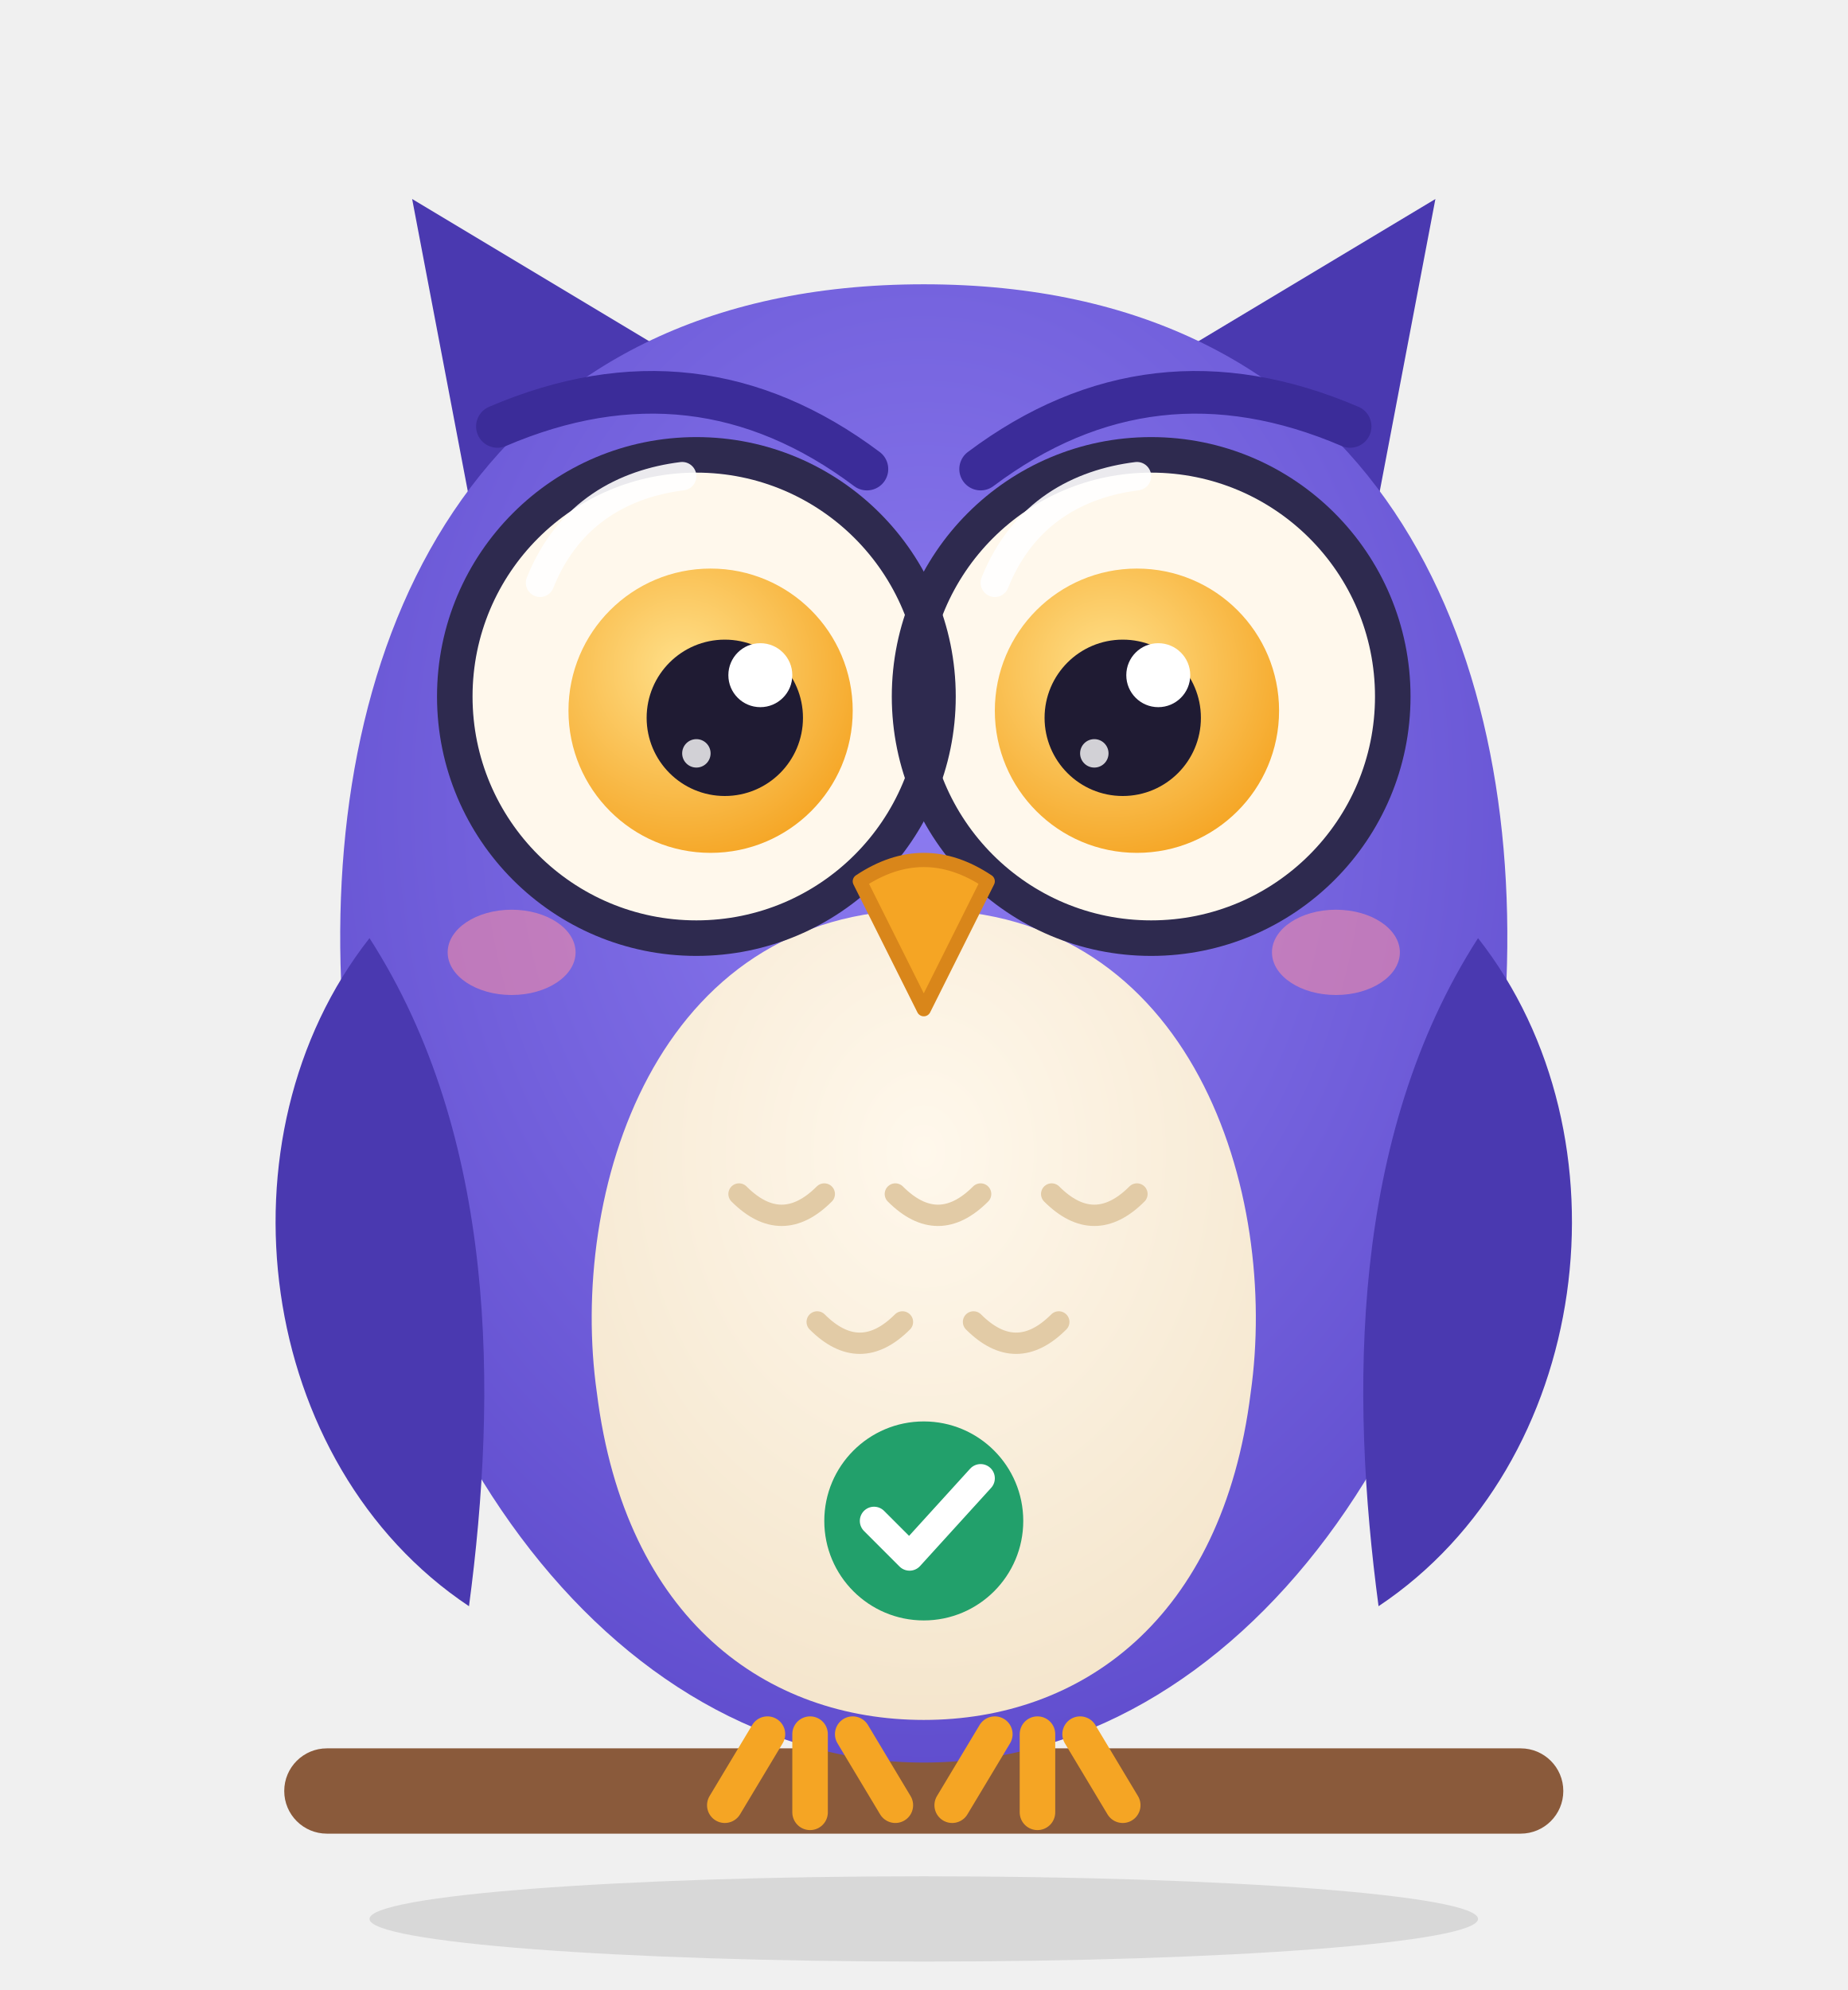
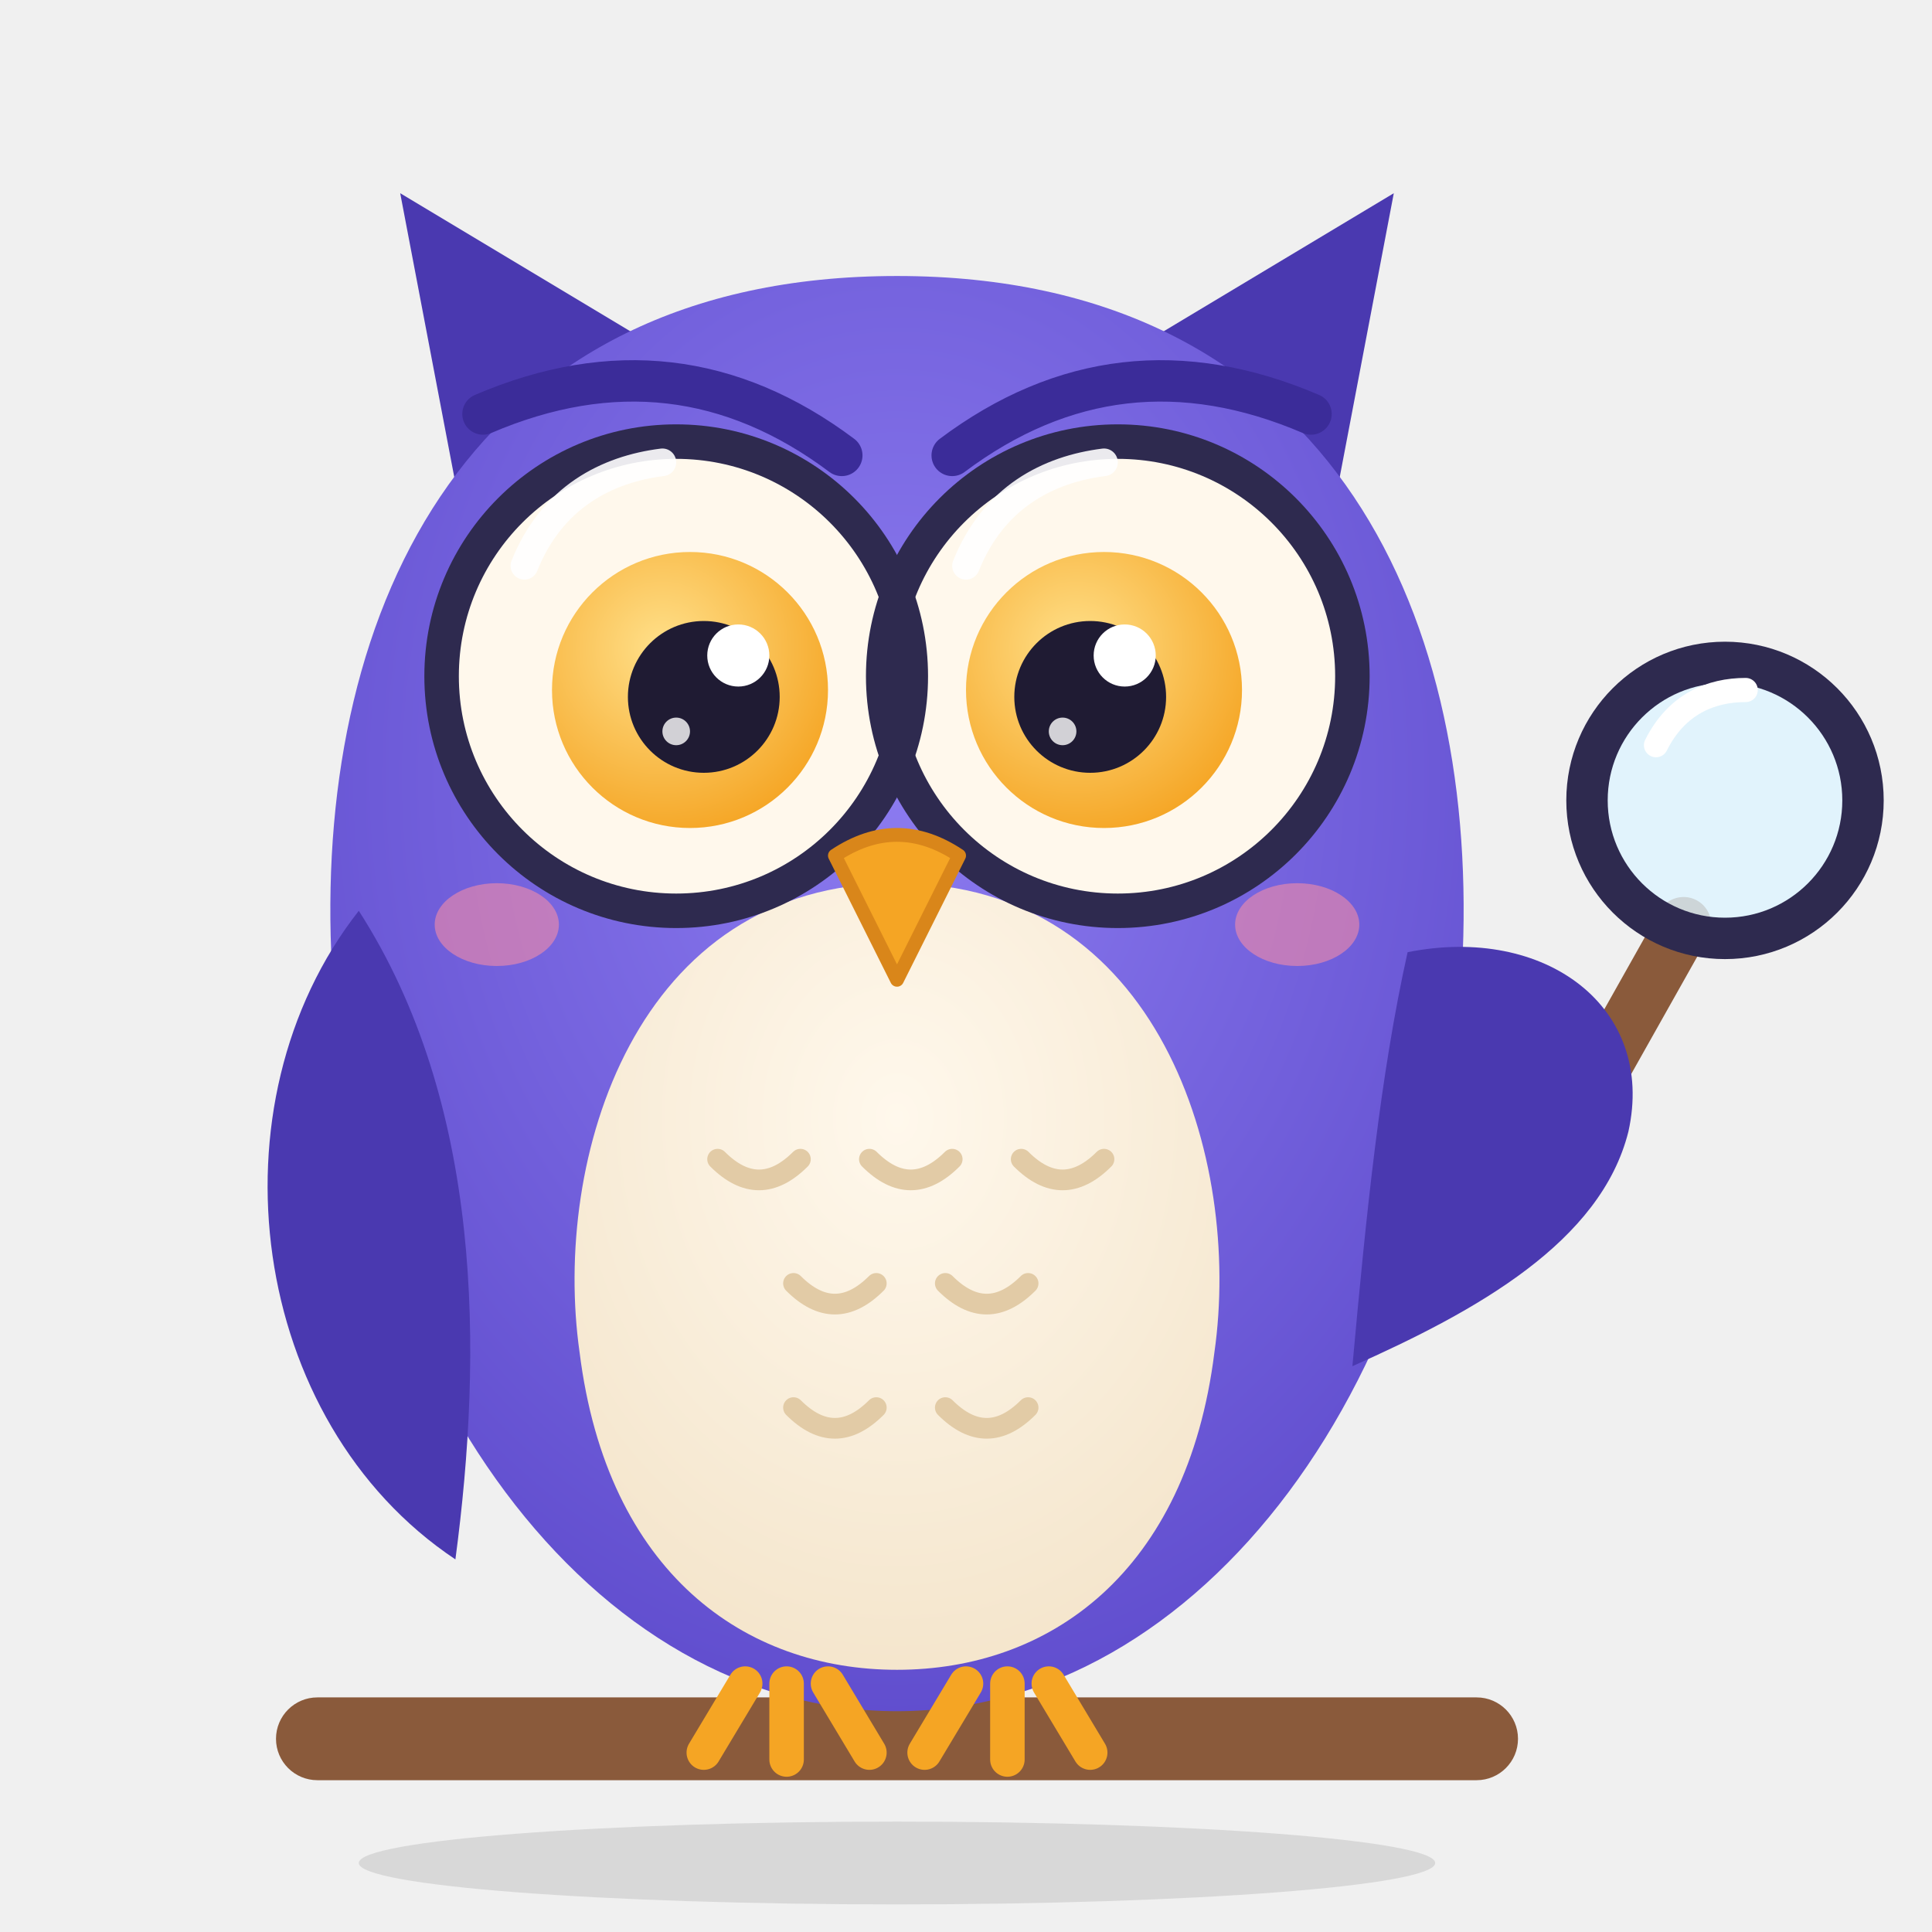
- <svg xmlns="http://www.w3.org/2000/svg" viewBox="0 0 260 280" width="260" height="280" role="img" aria-labelledby="title desc">
+ <svg xmlns="http://www.w3.org/2000/svg" viewBox="0 0 280 280" width="280" height="280" role="img" aria-labelledby="title desc">
  <defs>
    <radialGradient id="body" cx="0.5" cy="0.35" r="0.75">
      <stop offset="0" stop-color="#8C7BF0" />
      <stop offset="1" stop-color="#5A47C9" />
    </radialGradient>
    <radialGradient id="belly" cx="0.5" cy="0.3" r="0.8">
      <stop offset="0" stop-color="#FFF8EC" />
      <stop offset="1" stop-color="#F3E3C8" />
    </radialGradient>
    <radialGradient id="iris" cx="0.4" cy="0.35" r="0.7">
      <stop offset="0" stop-color="#FFE08A" />
      <stop offset="1" stop-color="#F5A524" />
    </radialGradient>
  </defs>
  <rect x="40" y="246" width="180" height="12" rx="6" fill="#8A5A3B" />
  <ellipse cx="130" cy="270" rx="78" ry="6" fill="#000" opacity="0.10" />
  <path d="M66 70 L58 28 L98 52 Z" fill="#4A39B0" />
  <path d="M194 70 L202 28 L162 52 Z" fill="#4A39B0" />
  <path d="M130 40 C68 40 46 88 48 138 C50 200 86 248 130 248 C174 248 210 200 212 138 C214 88 192 40 130 40 Z" fill="url(#body)" />
  <path d="M52 132 C30 160 36 206 66 226 C70 196 70 160 52 132 Z" fill="#4A39B0" />
-   <path d="M208 132 C230 160 224 206 194 226 C190 196 190 160 208 132 Z" fill="#4A39B0" />
  <path d="M130 128 C92 128 80 168 84 196 C88 228 108 242 130 242 C152 242 172 228 176 196 C180 168 168 128 130 128 Z" fill="url(#belly)" />
  <path d="M104 168 q6 6 12 0 M126 168 q6 6 12 0 M148 168 q6 6 12 0 M115 186 q6 6 12 0 M137 186 q6 6 12 0" fill="none" stroke="#E2CBA6" stroke-width="3" stroke-linecap="round" />
-   <circle cx="130" cy="214" r="14" fill="#22A06B" />
-   <path d="M123 214 L128 219 L138 208" fill="none" stroke="#fff" stroke-width="4" stroke-linecap="round" stroke-linejoin="round" />
+   <path d="M115 204 q6 6 12 0 M137 204 q6 6 12 0" fill="none" stroke="#E2CBA6" stroke-width="3" stroke-linecap="round" />
  <circle cx="98" cy="98" r="34" fill="#FFF8EC" />
  <circle cx="162" cy="98" r="34" fill="#FFF8EC" />
  <circle cx="98" cy="98" r="34" fill="none" stroke="#2E2A4F" stroke-width="5" />
  <circle cx="162" cy="98" r="34" fill="none" stroke="#2E2A4F" stroke-width="5" />
  <circle cx="100" cy="100" r="20" fill="url(#iris)" />
  <circle cx="160" cy="100" r="20" fill="url(#iris)" />
  <circle cx="102" cy="101" r="11" fill="#1F1B33" />
  <circle cx="158" cy="101" r="11" fill="#1F1B33" />
  <circle cx="107" cy="95" r="4.5" fill="#fff" />
  <circle cx="163" cy="95" r="4.5" fill="#fff" />
  <circle cx="98" cy="106" r="2" fill="#fff" opacity="0.8" />
  <circle cx="154" cy="106" r="2" fill="#fff" opacity="0.8" />
  <path d="M76 82 C80 72 88 68 96 67" fill="none" stroke="#fff" stroke-width="4" stroke-linecap="round" opacity="0.9" />
  <path d="M140 82 C144 72 152 68 160 67" fill="none" stroke="#fff" stroke-width="4" stroke-linecap="round" opacity="0.9" />
  <path d="M70 60 Q98 48 122 66" fill="none" stroke="#3B2C99" stroke-width="6" stroke-linecap="round" />
  <path d="M190 60 Q162 48 138 66" fill="none" stroke="#3B2C99" stroke-width="6" stroke-linecap="round" />
  <path d="M121 124 Q130 118 139 124 L130 142 Z" fill="#F5A524" stroke="#D9861A" stroke-width="2" stroke-linejoin="round" />
  <ellipse cx="72" cy="134" rx="9" ry="6" fill="#FF8FA3" opacity="0.55" />
  <ellipse cx="188" cy="134" rx="9" ry="6" fill="#FF8FA3" opacity="0.55" />
+   <line x1="226" y1="166" x2="244" y2="134" stroke="#8A5A3B" stroke-width="8" stroke-linecap="round" />
+   <circle cx="250" cy="116" r="20" fill="#DDF3FF" fill-opacity="0.8" stroke="#2E2A4F" stroke-width="6" />
+   <path d="M240 108 C243 102 248 100 253 100" fill="none" stroke="#fff" stroke-width="3.5" stroke-linecap="round" />
+   <path d="M204 138 C224 134 240 146 236 164 C232 180 214 190 196 198 C198 176 200 156 204 138 Z" fill="#4A39B0" />
  <path d="M108 244 l-6 10 M114 244 l0 11 M120 244 l6 10" stroke="#F5A524" stroke-width="5" stroke-linecap="round" />
  <path d="M140 244 l-6 10 M146 244 l0 11 M152 244 l6 10" stroke="#F5A524" stroke-width="5" stroke-linecap="round" />
</svg>
